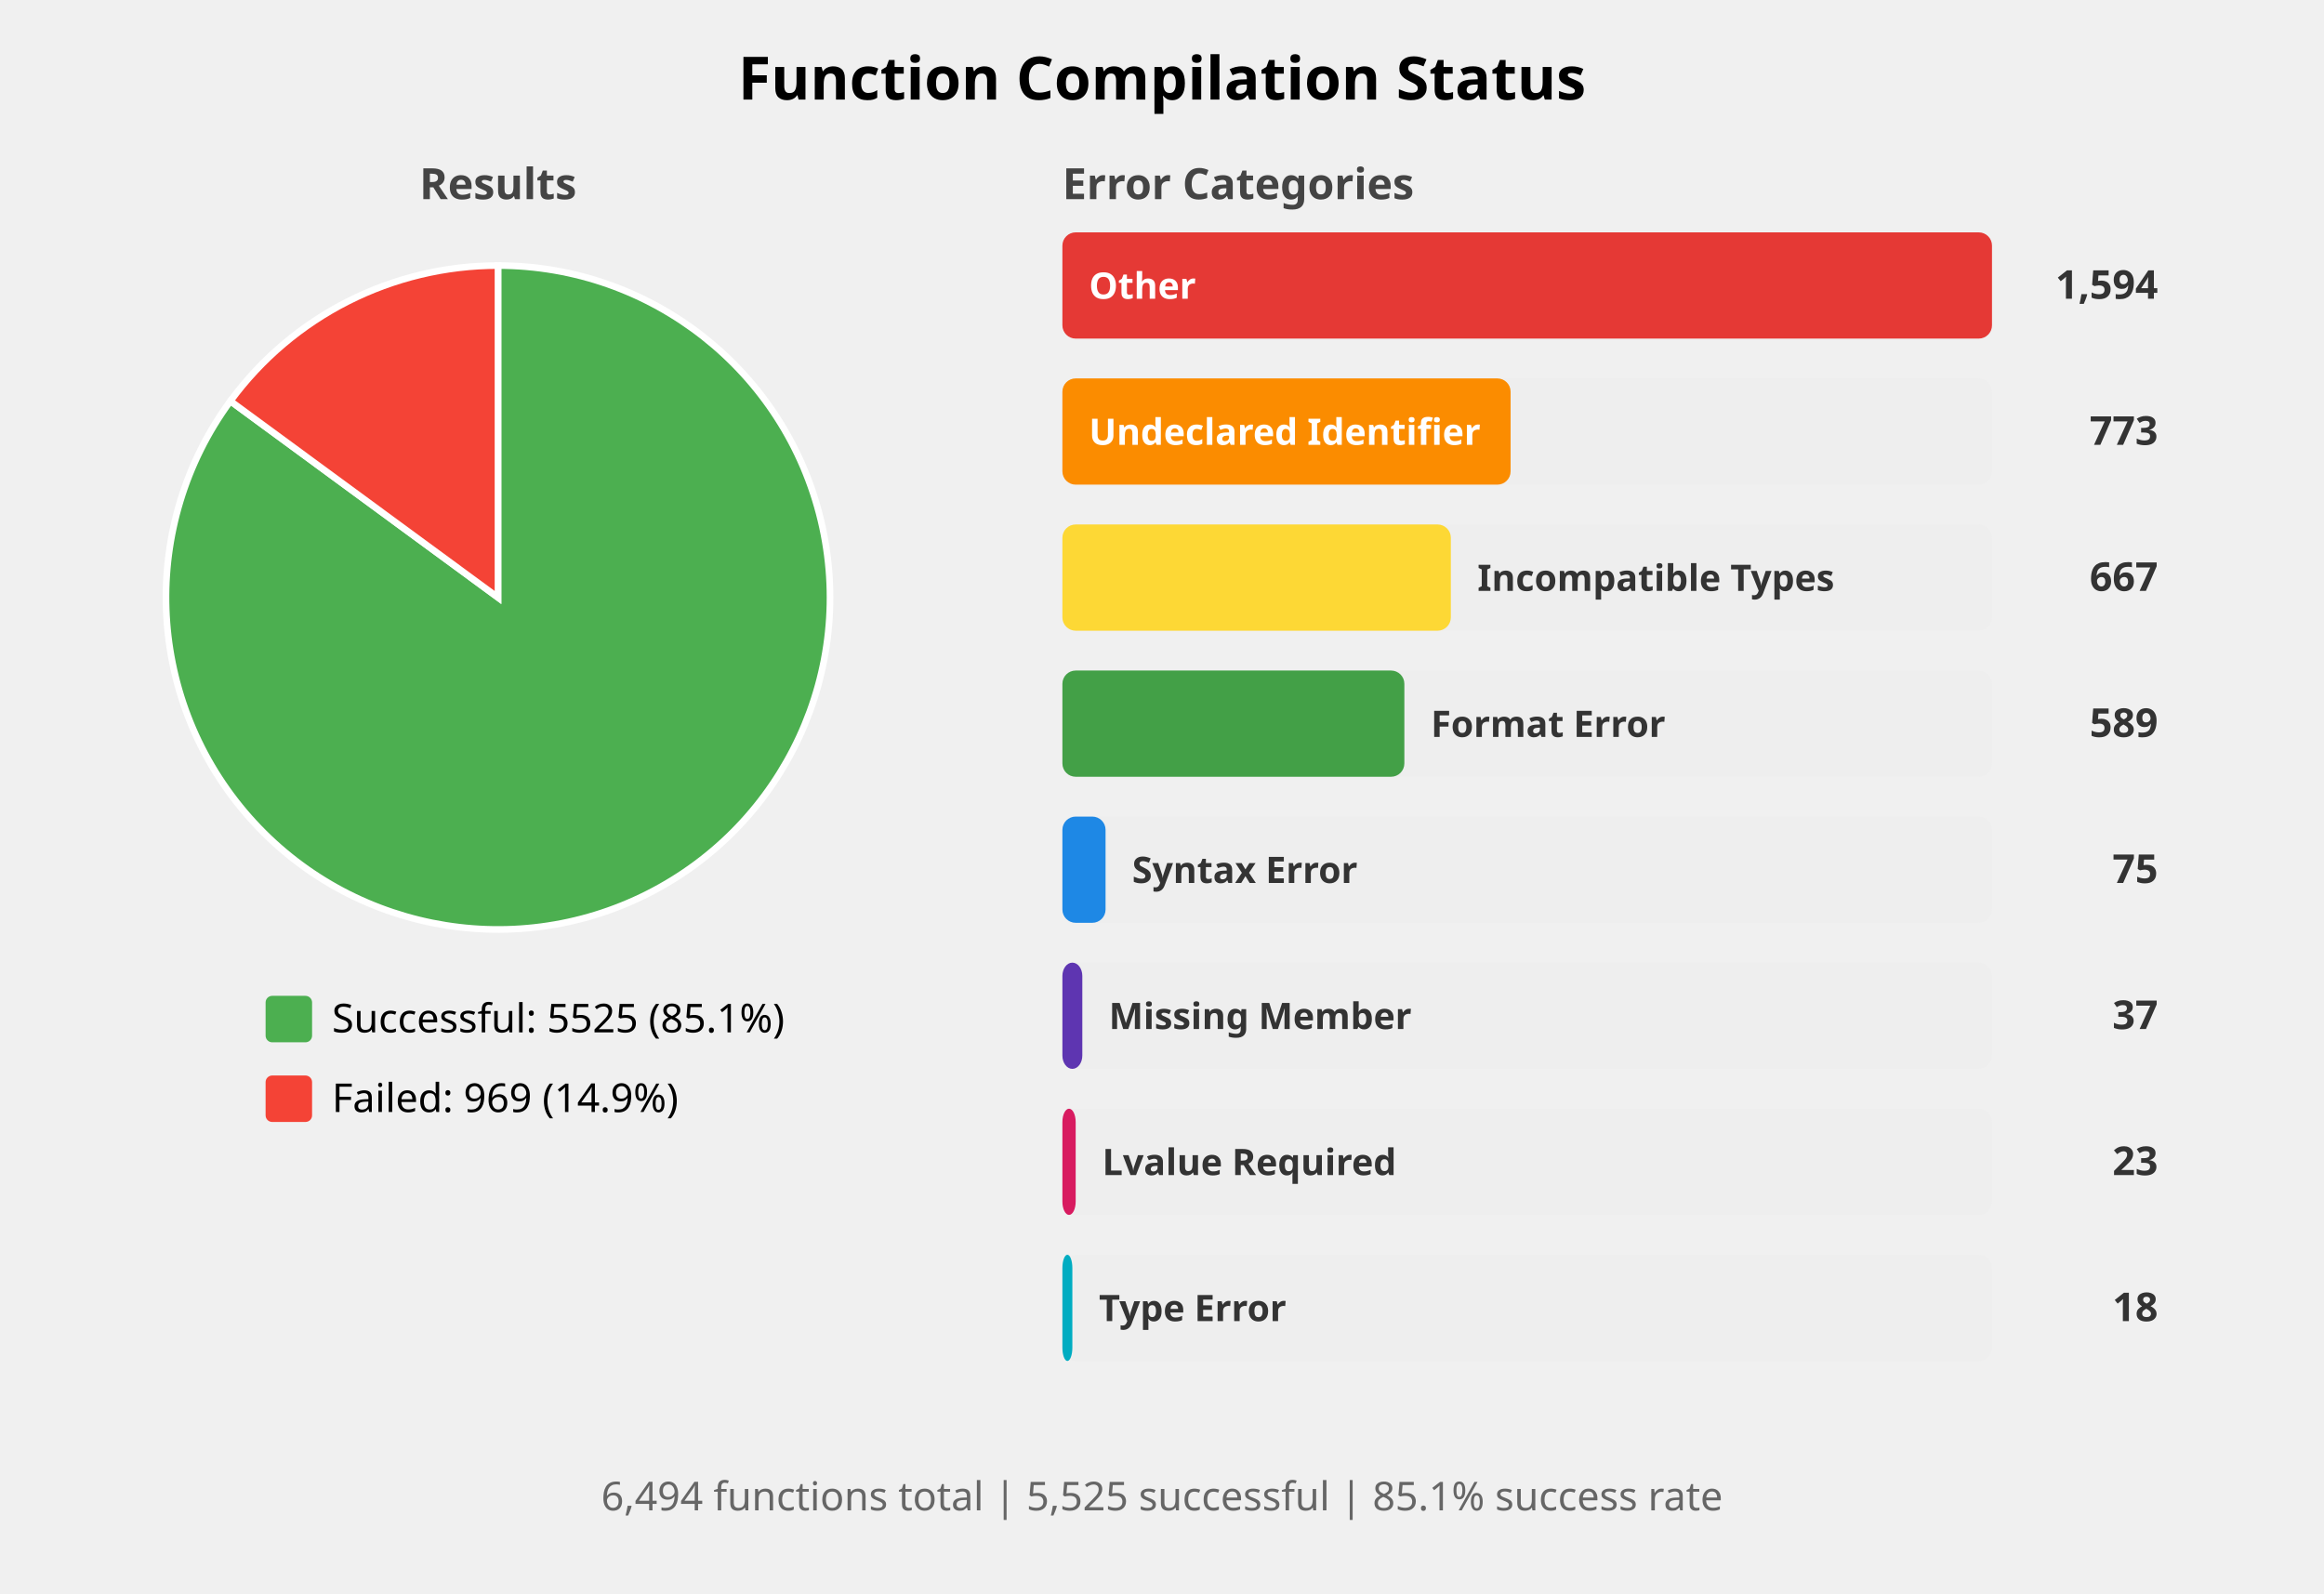
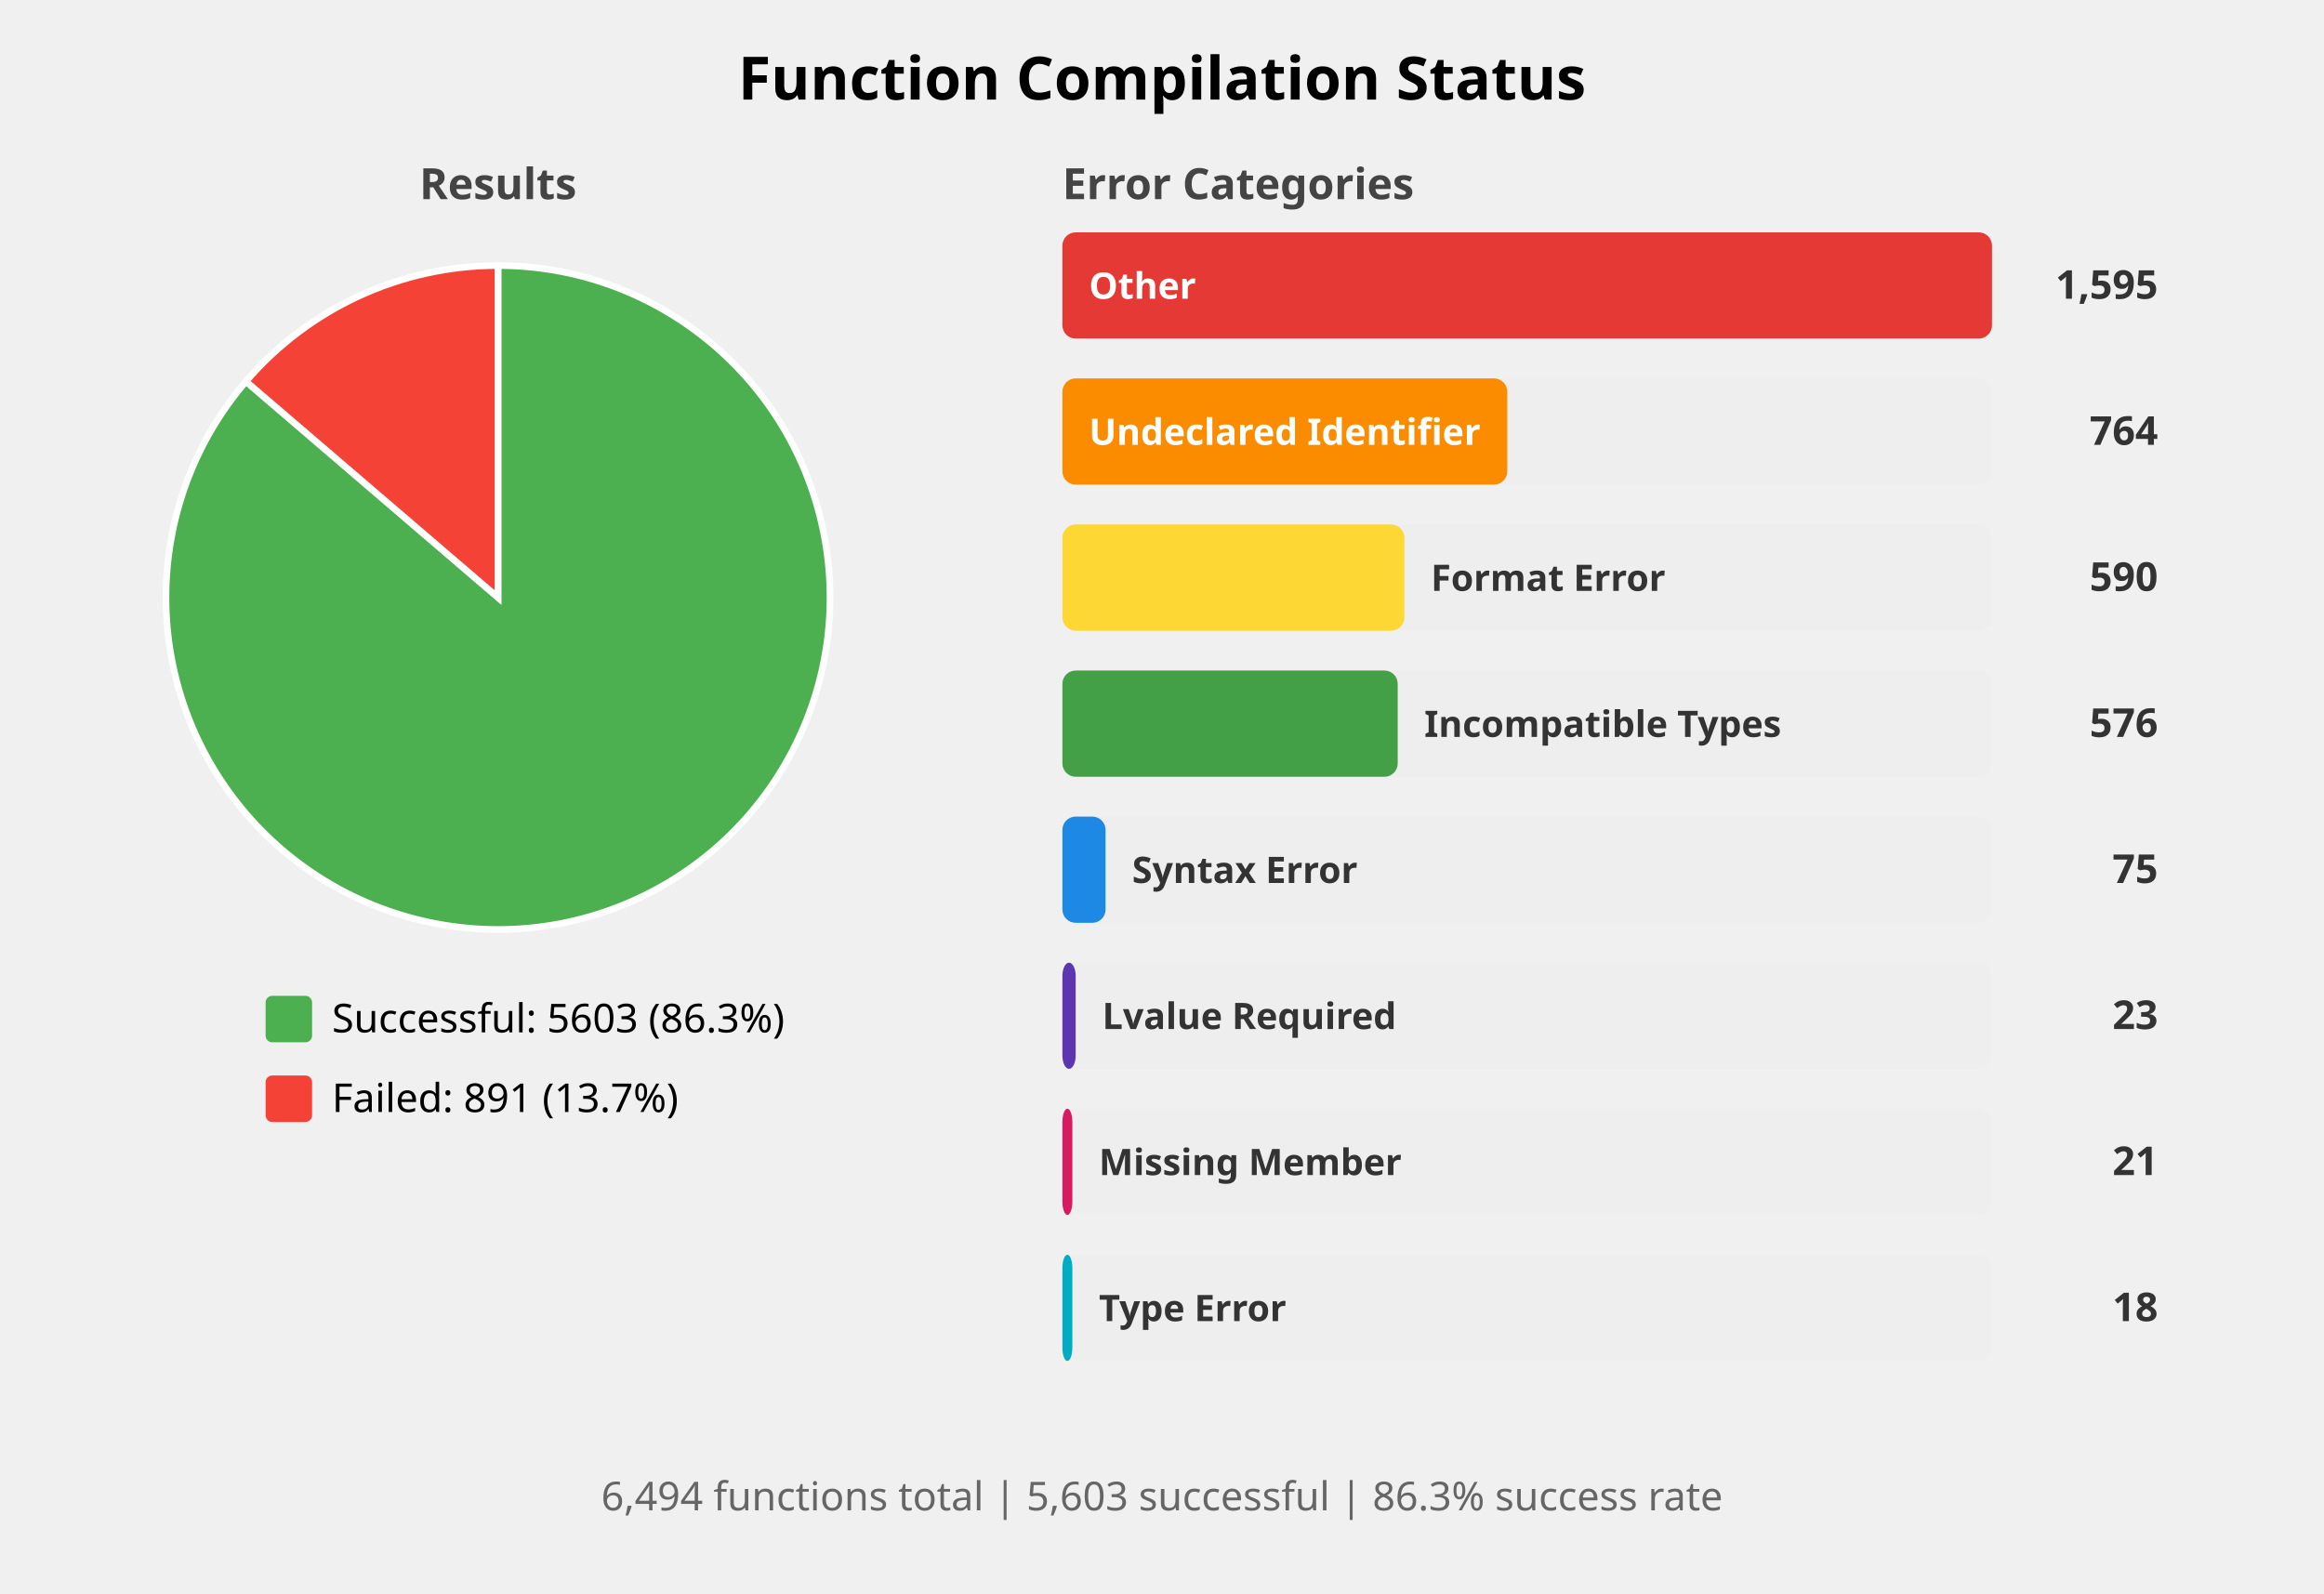
<svg xmlns="http://www.w3.org/2000/svg" width="700" height="480" viewBox="0 0 700 480">
  <style>
    .title { font: bold 18px sans-serif; }
    .subtitle { font: bold 13px sans-serif; fill: #444; }
    .label { font: 12px sans-serif; }
    .bar-label { font: bold 11px sans-serif; fill: white; }
    .bar-label-dark { font: bold 11px sans-serif; fill: #333; }
    .count { font: bold 12px sans-serif; fill: #333; }
    .summary { font: 12px sans-serif; fill: #666; }
  </style>
  <rect width="100%%" height="100%%" fill="white" />
  <text x="350" y="30" class="title" text-anchor="middle">Function Compilation Status</text>
  <text x="150" y="60" class="subtitle" text-anchor="middle">Results</text>
-   <path d="M 150,180 L 150.00,80.00 A 100,100 0 1,1 69.39,120.82 Z" fill="#4CAF50" stroke="white" stroke-width="2" />
-   <path d="M 150,180 L 69.39,120.82 A 100,100 0 0,1 150.00,80.00 Z" fill="#F44336" stroke="white" stroke-width="2" />
+   <path d="M 150,180 L 150.00,80.00 A 100,100 0 1,1 74.08,114.91 Z" fill="#4CAF50" stroke="white" stroke-width="2" />
+   <path d="M 150,180 L 74.08,114.91 A 100,100 0 0,1 150.00,80.00 Z" fill="#F44336" stroke="white" stroke-width="2" />
  <rect x="80" y="300" width="14" height="14" fill="#4CAF50" rx="2" />
-   <text x="100" y="311" class="label">Successful: 5525 (85.1%)</text>
+   <text x="100" y="311" class="label">Successful: 5603 (86.3%)</text>
  <rect x="80" y="324" width="14" height="14" fill="#F44336" rx="2" />
-   <text x="100" y="335" class="label">Failed: 969 (14.9%)</text>
+   <text x="100" y="335" class="label">Failed: 891 (13.7%)</text>
  <text x="320" y="60" class="subtitle">Error Categories</text>
  <rect x="320" y="70" width="280" height="32" fill="#EEEEEE" rx="4" />
  <rect x="320" y="70" width="280" height="32" fill="#E53935" rx="4" />
  <text x="328" y="90" class="bar-label">Other</text>
-   <text x="650" y="90" class="count" text-anchor="end">1,594</text>
+   <text x="650" y="90" class="count" text-anchor="end">1,595</text>
  <rect x="320" y="114" width="280" height="32" fill="#EEEEEE" rx="4" />
-   <rect x="320" y="114" width="135" height="32" fill="#FB8C00" rx="4" />
+   <rect x="320" y="114" width="134" height="32" fill="#FB8C00" rx="4" />
  <text x="328" y="134" class="bar-label">Undeclared Identifier</text>
-   <text x="650" y="134" class="count" text-anchor="end">773</text>
+   <text x="650" y="134" class="count" text-anchor="end">764</text>
  <rect x="320" y="158" width="280" height="32" fill="#EEEEEE" rx="4" />
-   <rect x="320" y="158" width="117" height="32" fill="#FDD835" rx="4" />
-   <text x="445" y="178" class="bar-label-dark">Incompatible Types</text>
-   <text x="650" y="178" class="count" text-anchor="end">667</text>
+   <rect x="320" y="158" width="103" height="32" fill="#FDD835" rx="4" />
+   <text x="431" y="178" class="bar-label-dark">Format Error</text>
+   <text x="650" y="178" class="count" text-anchor="end">590</text>
  <rect x="320" y="202" width="280" height="32" fill="#EEEEEE" rx="4" />
-   <rect x="320" y="202" width="103" height="32" fill="#43A047" rx="4" />
-   <text x="431" y="222" class="bar-label-dark">Format Error</text>
-   <text x="650" y="222" class="count" text-anchor="end">589</text>
+   <rect x="320" y="202" width="101" height="32" fill="#43A047" rx="4" />
+   <text x="429" y="222" class="bar-label-dark">Incompatible Types</text>
+   <text x="650" y="222" class="count" text-anchor="end">576</text>
  <rect x="320" y="246" width="280" height="32" fill="#EEEEEE" rx="4" />
  <rect x="320" y="246" width="13" height="32" fill="#1E88E5" rx="4" />
  <text x="341" y="266" class="bar-label-dark">Syntax Error</text>
  <text x="650" y="266" class="count" text-anchor="end">75</text>
  <rect x="320" y="290" width="280" height="32" fill="#EEEEEE" rx="4" />
-   <rect x="320" y="290" width="6" height="32" fill="#5E35B1" rx="4" />
-   <text x="334" y="310" class="bar-label-dark">Missing Member</text>
-   <text x="650" y="310" class="count" text-anchor="end">37</text>
+   <rect x="320" y="290" width="4" height="32" fill="#5E35B1" rx="4" />
+   <text x="332" y="310" class="bar-label-dark">Lvalue Required</text>
+   <text x="650" y="310" class="count" text-anchor="end">23</text>
  <rect x="320" y="334" width="280" height="32" fill="#EEEEEE" rx="4" />
-   <rect x="320" y="334" width="4" height="32" fill="#D81B60" rx="4" />
-   <text x="332" y="354" class="bar-label-dark">Lvalue Required</text>
-   <text x="650" y="354" class="count" text-anchor="end">23</text>
+   <rect x="320" y="334" width="3" height="32" fill="#D81B60" rx="4" />
+   <text x="331" y="354" class="bar-label-dark">Missing Member</text>
+   <text x="650" y="354" class="count" text-anchor="end">21</text>
  <rect x="320" y="378" width="280" height="32" fill="#EEEEEE" rx="4" />
  <rect x="320" y="378" width="3" height="32" fill="#00ACC1" rx="4" />
  <text x="331" y="398" class="bar-label-dark">Type Error</text>
  <text x="650" y="398" class="count" text-anchor="end">18</text>
  <text x="350" y="455" class="summary" text-anchor="middle">
-     6,494 functions total | 5,525 successful | 85.1% success rate
+     6,494 functions total | 5,603 successful | 86.3% success rate
  </text>
</svg>
